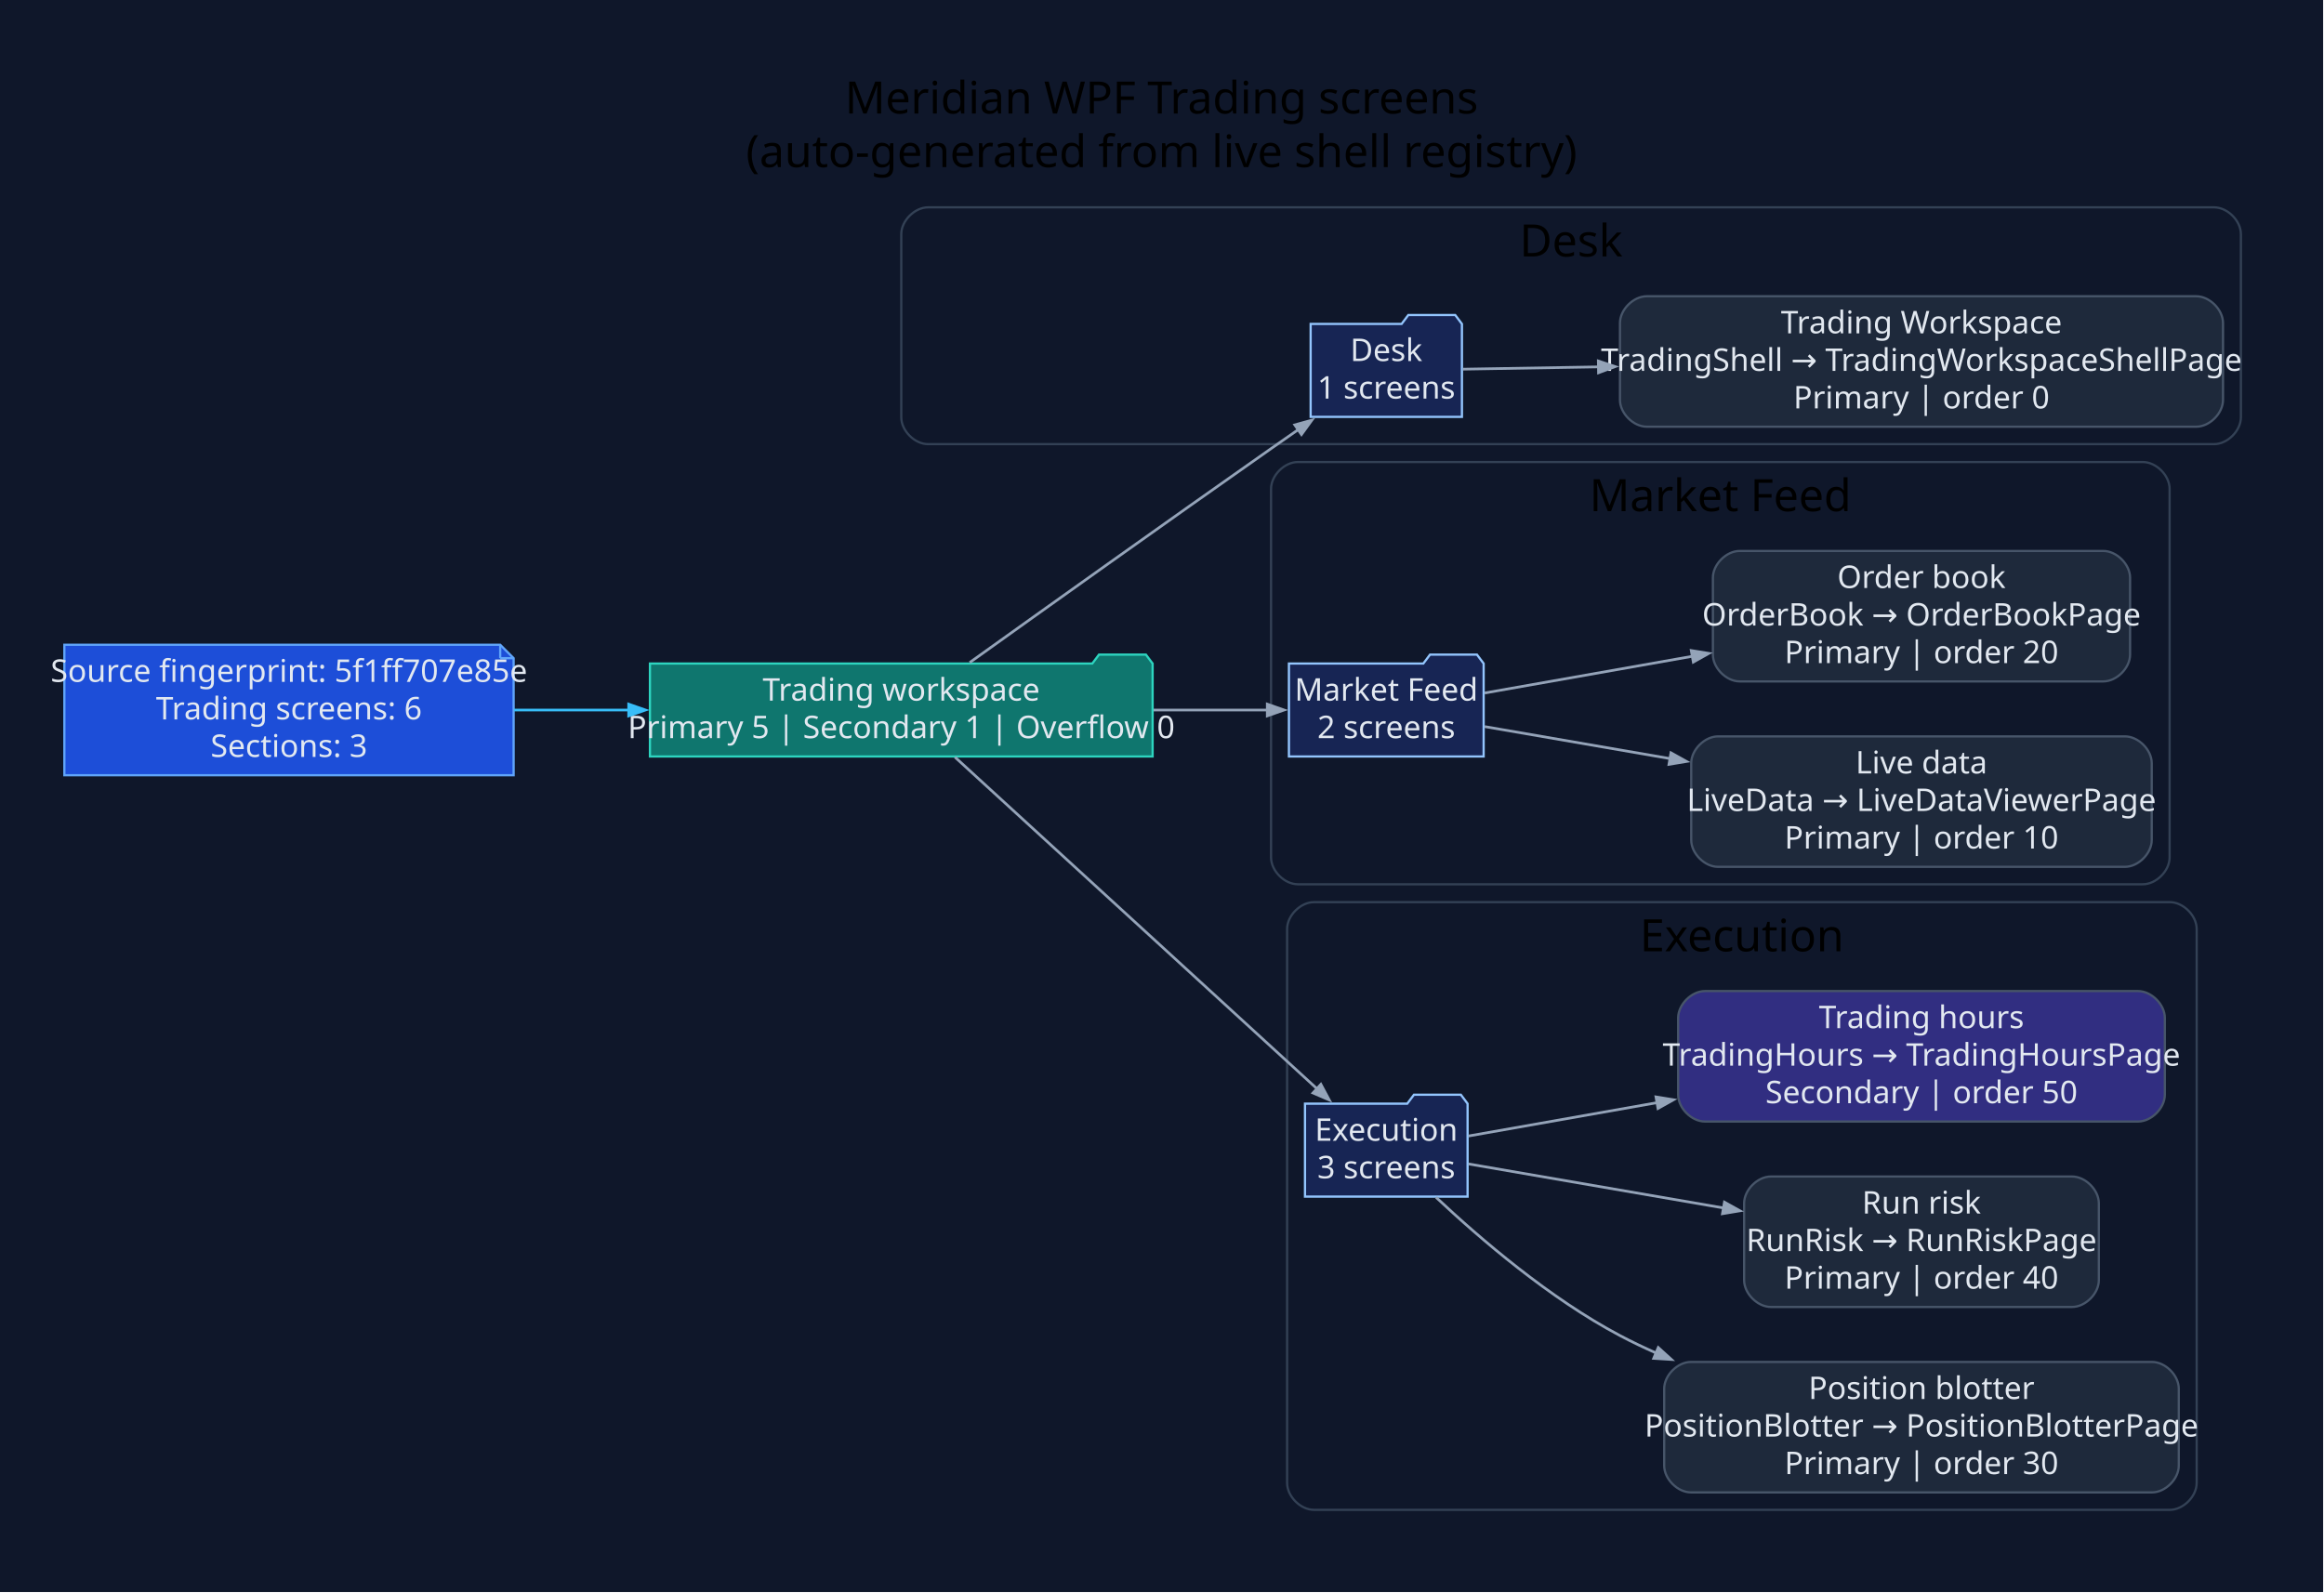
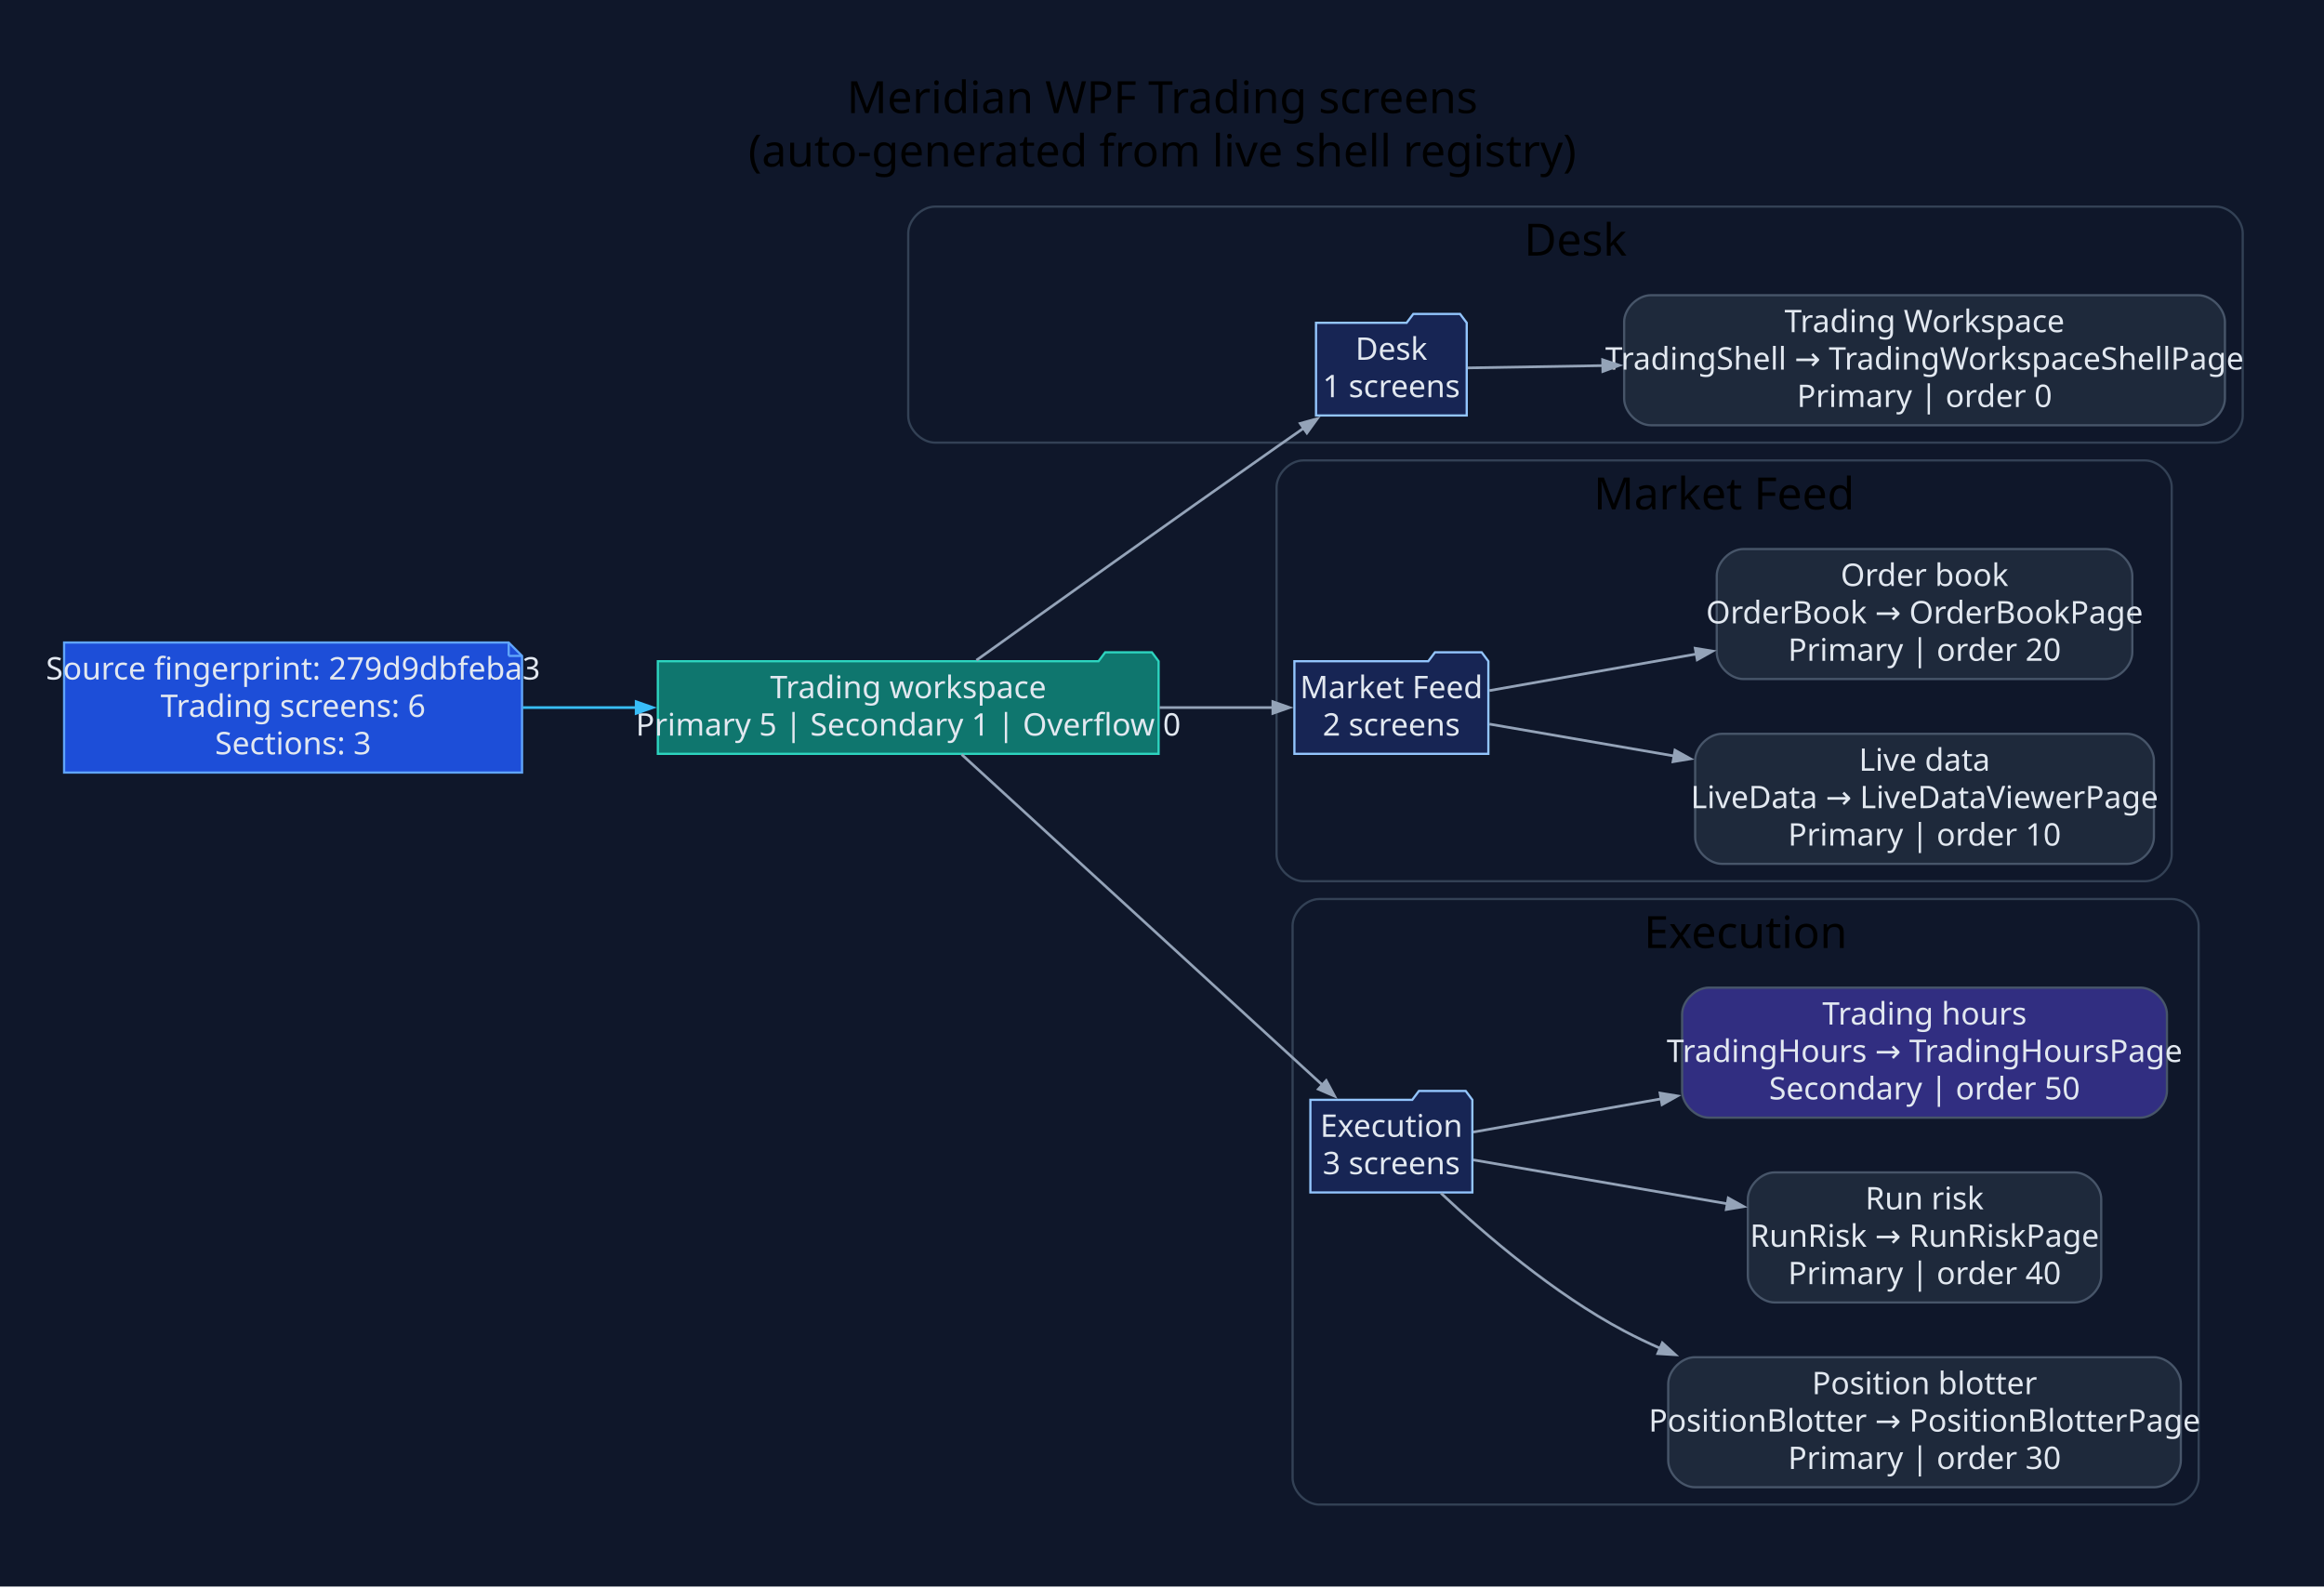
- <svg xmlns="http://www.w3.org/2000/svg" width="1040pt" height="713pt" viewBox="0.00 0.00 1040.00 713.00">
+ <svg xmlns="http://www.w3.org/2000/svg" width="1044pt" height="713pt" viewBox="0.00 0.00 1044.00 713.00">
  <g id="graph0" class="graph" transform="scale(1 1) rotate(0) translate(28.8 683.8)">
-     <polygon fill="#0f172a" stroke="none" points="-28.8,28.8 -28.8,-683.8 1010.81,-683.8 1010.81,28.8 -28.8,28.8" />
-     <text xml:space="preserve" text-anchor="middle" x="491.01" y="-633" font-family="Segoe UI" font-size="20.00">Meridian WPF Trading screens</text>
-     <text xml:space="preserve" text-anchor="middle" x="491.01" y="-609" font-family="Segoe UI" font-size="20.00">(auto-generated from live shell registry)</text>
+     <polygon fill="#0f172a" stroke="none" points="-28.8,28.8 -28.8,-683.8 1015.49,-683.8 1015.49,28.8 -28.8,28.8" />
+     <text xml:space="preserve" text-anchor="middle" x="493.34" y="-633" font-family="Segoe UI" font-size="20.00">Meridian WPF Trading screens</text>
+     <text xml:space="preserve" text-anchor="middle" x="493.34" y="-609" font-family="Segoe UI" font-size="20.00">(auto-generated from live shell registry)</text>
    <g id="clust1" class="cluster">
-       <path fill="#0f172a" stroke="#334155" d="M386.52,-485C386.52,-485 962.01,-485 962.01,-485 968.01,-485 974.01,-491 974.01,-497 974.01,-497 974.01,-579 974.01,-579 974.01,-585 968.01,-591 962.01,-591 962.01,-591 386.52,-591 386.52,-591 380.52,-591 374.52,-585 374.52,-579 374.52,-579 374.52,-497 374.52,-497 374.52,-491 380.52,-485 386.52,-485" />
-       <text xml:space="preserve" text-anchor="middle" x="674.27" y="-569" font-family="Segoe UI" font-size="20.00">Desk</text>
+       <path fill="#0f172a" stroke="#334155" d="M391.2,-485C391.2,-485 966.69,-485 966.69,-485 972.69,-485 978.69,-491 978.69,-497 978.69,-497 978.69,-579 978.69,-579 978.69,-585 972.69,-591 966.69,-591 966.69,-591 391.2,-591 391.2,-591 385.2,-591 379.2,-585 379.2,-579 379.2,-579 379.2,-497 379.2,-497 379.2,-491 385.2,-485 391.2,-485" />
+       <text xml:space="preserve" text-anchor="middle" x="678.94" y="-569" font-family="Segoe UI" font-size="20.00">Desk</text>
    </g>
    <g id="clust2" class="cluster">
-       <path fill="#0f172a" stroke="#334155" d="M552,-288C552,-288 930.11,-288 930.11,-288 936.11,-288 942.11,-294 942.11,-300 942.11,-300 942.11,-465 942.11,-465 942.11,-471 936.11,-477 930.11,-477 930.11,-477 552,-477 552,-477 546,-477 540,-471 540,-465 540,-465 540,-300 540,-300 540,-294 546,-288 552,-288" />
-       <text xml:space="preserve" text-anchor="middle" x="741.06" y="-455" font-family="Segoe UI" font-size="20.00">Market Feed</text>
+       <path fill="#0f172a" stroke="#334155" d="M556.67,-288C556.67,-288 934.79,-288 934.79,-288 940.79,-288 946.79,-294 946.79,-300 946.79,-300 946.79,-465 946.79,-465 946.79,-471 940.79,-477 934.79,-477 934.79,-477 556.67,-477 556.67,-477 550.67,-477 544.67,-471 544.67,-465 544.67,-465 544.67,-300 544.67,-300 544.67,-294 550.67,-288 556.67,-288" />
+       <text xml:space="preserve" text-anchor="middle" x="745.73" y="-455" font-family="Segoe UI" font-size="20.00">Market Feed</text>
    </g>
    <g id="clust3" class="cluster">
-       <path fill="#0f172a" stroke="#334155" d="M559.19,-8C559.19,-8 942.22,-8 942.22,-8 948.22,-8 954.22,-14 954.22,-20 954.22,-20 954.22,-268 954.22,-268 954.22,-274 948.22,-280 942.22,-280 942.22,-280 559.19,-280 559.19,-280 553.19,-280 547.19,-274 547.19,-268 547.19,-268 547.19,-20 547.19,-20 547.19,-14 553.19,-8 559.19,-8" />
-       <text xml:space="preserve" text-anchor="middle" x="750.7" y="-258" font-family="Segoe UI" font-size="20.00">Execution</text>
+       <path fill="#0f172a" stroke="#334155" d="M563.86,-8C563.86,-8 946.89,-8 946.89,-8 952.89,-8 958.89,-14 958.89,-20 958.89,-20 958.89,-268 958.89,-268 958.89,-274 952.89,-280 946.89,-280 946.89,-280 563.86,-280 563.86,-280 557.86,-280 551.86,-274 551.86,-268 551.86,-268 551.86,-20 551.86,-20 551.86,-14 557.86,-8 563.86,-8" />
+       <text xml:space="preserve" text-anchor="middle" x="755.38" y="-258" font-family="Segoe UI" font-size="20.00">Execution</text>
    </g>
    <g id="node1" class="node">
-       <polygon fill="#1d4ed8" stroke="#60a5fa" points="195.05,-395.2 0,-395.2 0,-336.8 201.05,-336.8 201.05,-389.2 195.05,-395.2" />
-       <polyline fill="none" stroke="#60a5fa" points="195.05,-395.2 195.05,-389.2" />
-       <polyline fill="none" stroke="#60a5fa" points="201.05,-389.2 195.05,-389.2" />
-       <text xml:space="preserve" text-anchor="middle" x="100.52" y="-378.6" font-family="Segoe UI" font-size="14.00" fill="#e2e8f0">Source fingerprint: 5f1ff707e85e</text>
-       <text xml:space="preserve" text-anchor="middle" x="100.52" y="-361.8" font-family="Segoe UI" font-size="14.00" fill="#e2e8f0">Trading screens: 6</text>
-       <text xml:space="preserve" text-anchor="middle" x="100.52" y="-345" font-family="Segoe UI" font-size="14.00" fill="#e2e8f0">Sections: 3</text>
+       <polygon fill="#1d4ed8" stroke="#60a5fa" points="199.72,-395.2 0,-395.2 0,-336.8 205.72,-336.8 205.72,-389.2 199.72,-395.2" />
+       <polyline fill="none" stroke="#60a5fa" points="199.72,-395.2 199.72,-389.2" />
+       <polyline fill="none" stroke="#60a5fa" points="205.72,-389.2 199.72,-389.2" />
+       <text xml:space="preserve" text-anchor="middle" x="102.86" y="-378.6" font-family="Segoe UI" font-size="14.00" fill="#e2e8f0">Source fingerprint: 279d9dbfeba3</text>
+       <text xml:space="preserve" text-anchor="middle" x="102.86" y="-361.8" font-family="Segoe UI" font-size="14.00" fill="#e2e8f0">Trading screens: 6</text>
+       <text xml:space="preserve" text-anchor="middle" x="102.86" y="-345" font-family="Segoe UI" font-size="14.00" fill="#e2e8f0">Sections: 3</text>
    </g>
    <g id="node2" class="node">
-       <polygon fill="#0f766e" stroke="#2dd4bf" points="487,-386.8 484,-390.8 463,-390.8 460,-386.8 262.05,-386.8 262.05,-345.2 487,-345.2 487,-386.8" />
-       <text xml:space="preserve" text-anchor="middle" x="374.52" y="-370.2" font-family="Segoe UI" font-size="14.00" fill="#e2e8f0">Trading workspace</text>
-       <text xml:space="preserve" text-anchor="middle" x="374.52" y="-353.4" font-family="Segoe UI" font-size="14.00" fill="#e2e8f0">Primary 5 | Secondary 1 | Overflow 0</text>
+       <polygon fill="#0f766e" stroke="#2dd4bf" points="491.67,-386.8 488.67,-390.8 467.67,-390.8 464.67,-386.8 266.72,-386.8 266.72,-345.2 491.67,-345.2 491.67,-386.8" />
+       <text xml:space="preserve" text-anchor="middle" x="379.2" y="-370.2" font-family="Segoe UI" font-size="14.00" fill="#e2e8f0">Trading workspace</text>
+       <text xml:space="preserve" text-anchor="middle" x="379.2" y="-353.4" font-family="Segoe UI" font-size="14.00" fill="#e2e8f0">Primary 5 | Secondary 1 | Overflow 0</text>
    </g>
    <g id="edge1" class="edge">
-       <path fill="none" stroke="#38bdf8" stroke-width="1.2" d="M201.26,-366C218.05,-366 235.63,-366 252.87,-366" />
-       <polygon fill="#38bdf8" stroke="#38bdf8" stroke-width="1.2" points="252.54,-368.63 260.04,-366 252.54,-363.38 252.54,-368.63" />
+       <path fill="none" stroke="#38bdf8" stroke-width="1.2" d="M206.01,-366C222.75,-366 240.23,-366 257.36,-366" />
+       <polygon fill="#38bdf8" stroke="#38bdf8" stroke-width="1.2" points="256.97,-368.63 264.47,-366 256.97,-363.38 256.97,-368.63" />
    </g>
    <g id="node3" class="node">
-       <polygon fill="#172554" stroke="#93c5fd" points="625.42,-538.8 622.42,-542.8 601.42,-542.8 598.42,-538.8 557.72,-538.8 557.72,-497.2 625.42,-497.2 625.42,-538.8" />
-       <text xml:space="preserve" text-anchor="middle" x="591.57" y="-522.2" font-family="Segoe UI" font-size="14.00" fill="#e2e8f0">Desk</text>
-       <text xml:space="preserve" text-anchor="middle" x="591.57" y="-505.4" font-family="Segoe UI" font-size="14.00" fill="#e2e8f0">1 screens</text>
+       <polygon fill="#172554" stroke="#93c5fd" points="630.09,-538.8 627.09,-542.8 606.09,-542.8 603.09,-538.8 562.39,-538.8 562.39,-497.2 630.09,-497.2 630.09,-538.8" />
+       <text xml:space="preserve" text-anchor="middle" x="596.24" y="-522.2" font-family="Segoe UI" font-size="14.00" fill="#e2e8f0">Desk</text>
+       <text xml:space="preserve" text-anchor="middle" x="596.24" y="-505.4" font-family="Segoe UI" font-size="14.00" fill="#e2e8f0">1 screens</text>
    </g>
    <g id="edge2" class="edge">
-       <path fill="none" stroke="#94a3b8" stroke-width="1.2" d="M405.15,-387.25C438.02,-410.78 492.67,-449.79 540,-483 543.98,-485.8 548.16,-488.71 552.32,-491.61" />
-       <polygon fill="#94a3b8" stroke="#94a3b8" stroke-width="1.2" points="550.62,-493.62 558.28,-495.74 553.61,-489.31 550.62,-493.62" />
+       <path fill="none" stroke="#94a3b8" stroke-width="1.2" d="M409.83,-387.25C442.7,-410.78 497.34,-449.79 544.67,-483 548.66,-485.8 552.83,-488.71 557,-491.61" />
+       <polygon fill="#94a3b8" stroke="#94a3b8" stroke-width="1.2" points="555.29,-493.62 562.95,-495.74 558.29,-489.31 555.29,-493.62" />
    </g>
    <g id="node5" class="node">
-       <polygon fill="#172554" stroke="#93c5fd" points="635.14,-386.8 632.14,-390.8 611.14,-390.8 608.14,-386.8 548,-386.8 548,-345.2 635.14,-345.2 635.14,-386.8" />
-       <text xml:space="preserve" text-anchor="middle" x="591.57" y="-370.2" font-family="Segoe UI" font-size="14.00" fill="#e2e8f0">Market Feed</text>
-       <text xml:space="preserve" text-anchor="middle" x="591.57" y="-353.4" font-family="Segoe UI" font-size="14.00" fill="#e2e8f0">2 screens</text>
+       <polygon fill="#172554" stroke="#93c5fd" points="639.81,-386.8 636.81,-390.8 615.81,-390.8 612.81,-386.8 552.67,-386.8 552.67,-345.2 639.81,-345.2 639.81,-386.8" />
+       <text xml:space="preserve" text-anchor="middle" x="596.24" y="-370.2" font-family="Segoe UI" font-size="14.00" fill="#e2e8f0">Market Feed</text>
+       <text xml:space="preserve" text-anchor="middle" x="596.24" y="-353.4" font-family="Segoe UI" font-size="14.00" fill="#e2e8f0">2 screens</text>
    </g>
    <g id="edge4" class="edge">
-       <path fill="none" stroke="#94a3b8" stroke-width="1.2" d="M487.45,-366C505.37,-366 523.12,-366 538.72,-366" />
-       <polygon fill="#94a3b8" stroke="#94a3b8" stroke-width="1.2" points="538.32,-368.63 545.82,-366 538.32,-363.38 538.32,-368.63" />
+       <path fill="none" stroke="#94a3b8" stroke-width="1.2" d="M492.13,-366C510.04,-366 527.8,-366 543.39,-366" />
+       <polygon fill="#94a3b8" stroke="#94a3b8" stroke-width="1.2" points="542.99,-368.63 550.49,-366 542.99,-363.38 542.99,-368.63" />
    </g>
    <g id="node8" class="node">
-       <polygon fill="#172554" stroke="#93c5fd" points="627.95,-189.8 624.95,-193.8 603.95,-193.8 600.95,-189.8 555.19,-189.8 555.19,-148.2 627.95,-148.2 627.95,-189.8" />
-       <text xml:space="preserve" text-anchor="middle" x="591.57" y="-173.2" font-family="Segoe UI" font-size="14.00" fill="#e2e8f0">Execution</text>
-       <text xml:space="preserve" text-anchor="middle" x="591.57" y="-156.4" font-family="Segoe UI" font-size="14.00" fill="#e2e8f0">3 screens</text>
+       <polygon fill="#172554" stroke="#93c5fd" points="632.62,-189.8 629.62,-193.8 608.62,-193.8 605.62,-189.8 559.86,-189.8 559.86,-148.2 632.62,-148.2 632.62,-189.8" />
+       <text xml:space="preserve" text-anchor="middle" x="596.24" y="-173.2" font-family="Segoe UI" font-size="14.00" fill="#e2e8f0">Execution</text>
+       <text xml:space="preserve" text-anchor="middle" x="596.24" y="-156.4" font-family="Segoe UI" font-size="14.00" fill="#e2e8f0">3 screens</text>
    </g>
    <g id="edge7" class="edge">
-       <path fill="none" stroke="#94a3b8" stroke-width="1.2" d="M398.54,-344.92C437.72,-309.02 517.36,-236.06 560.75,-196.31" />
-       <polygon fill="#94a3b8" stroke="#94a3b8" stroke-width="1.2" points="562.3,-198.46 566.05,-191.46 558.75,-194.59 562.3,-198.46" />
+       <path fill="none" stroke="#94a3b8" stroke-width="1.2" d="M403.21,-344.92C442.4,-309.02 522.04,-236.06 565.43,-196.31" />
+       <polygon fill="#94a3b8" stroke="#94a3b8" stroke-width="1.2" points="566.97,-198.46 570.73,-191.46 563.43,-194.59 566.97,-198.46" />
    </g>
    <g id="node4" class="node">
-       <path fill="#1e293b" stroke="#475569" d="M954.01,-551.2C954.01,-551.2 708.14,-551.2 708.14,-551.2 702.14,-551.2 696.14,-545.2 696.14,-539.2 696.14,-539.2 696.14,-504.8 696.14,-504.8 696.14,-498.8 702.14,-492.8 708.14,-492.8 708.14,-492.8 954.01,-492.8 954.01,-492.8 960.01,-492.8 966.01,-498.8 966.01,-504.8 966.01,-504.8 966.01,-539.2 966.01,-539.2 966.01,-545.2 960.01,-551.2 954.01,-551.2" />
-       <text xml:space="preserve" text-anchor="middle" x="831.07" y="-534.6" font-family="Segoe UI" font-size="14.00" fill="#e2e8f0">Trading Workspace</text>
-       <text xml:space="preserve" text-anchor="middle" x="831.07" y="-517.8" font-family="Segoe UI" font-size="14.00" fill="#e2e8f0">TradingShell → TradingWorkspaceShellPage</text>
-       <text xml:space="preserve" text-anchor="middle" x="831.07" y="-501" font-family="Segoe UI" font-size="14.00" fill="#e2e8f0">Primary | order 0</text>
+       <path fill="#1e293b" stroke="#475569" d="M958.69,-551.2C958.69,-551.2 712.81,-551.2 712.81,-551.2 706.81,-551.2 700.81,-545.2 700.81,-539.2 700.81,-539.2 700.81,-504.8 700.81,-504.8 700.81,-498.8 706.81,-492.8 712.81,-492.8 712.81,-492.8 958.69,-492.8 958.69,-492.8 964.69,-492.8 970.69,-498.8 970.69,-504.8 970.69,-504.8 970.69,-539.2 970.69,-539.2 970.69,-545.2 964.69,-551.2 958.69,-551.2" />
+       <text xml:space="preserve" text-anchor="middle" x="835.75" y="-534.6" font-family="Segoe UI" font-size="14.00" fill="#e2e8f0">Trading Workspace</text>
+       <text xml:space="preserve" text-anchor="middle" x="835.75" y="-517.8" font-family="Segoe UI" font-size="14.00" fill="#e2e8f0">TradingShell → TradingWorkspaceShellPage</text>
+       <text xml:space="preserve" text-anchor="middle" x="835.75" y="-501" font-family="Segoe UI" font-size="14.00" fill="#e2e8f0">Primary | order 0</text>
    </g>
    <g id="edge3" class="edge">
-       <path fill="none" stroke="#94a3b8" stroke-width="1.2" d="M625.84,-518.56C642.52,-518.84 663.99,-519.2 686.71,-519.59" />
-       <polygon fill="#94a3b8" stroke="#94a3b8" stroke-width="1.2" points="686.46,-522.21 694,-519.71 686.55,-516.96 686.46,-522.21" />
+       <path fill="none" stroke="#94a3b8" stroke-width="1.2" d="M630.52,-518.56C647.2,-518.84 668.66,-519.2 691.39,-519.59" />
+       <polygon fill="#94a3b8" stroke="#94a3b8" stroke-width="1.2" points="691.14,-522.21 698.68,-519.71 691.23,-516.96 691.14,-522.21" />
    </g>
    <g id="node6" class="node">
-       <path fill="#1e293b" stroke="#475569" d="M922.11,-354.2C922.11,-354.2 740.03,-354.2 740.03,-354.2 734.03,-354.2 728.03,-348.2 728.03,-342.2 728.03,-342.2 728.03,-307.8 728.03,-307.8 728.03,-301.8 734.03,-295.8 740.03,-295.8 740.03,-295.8 922.11,-295.8 922.11,-295.8 928.11,-295.8 934.11,-301.8 934.11,-307.8 934.11,-307.8 934.11,-342.2 934.11,-342.2 934.11,-348.2 928.11,-354.2 922.11,-354.2" />
-       <text xml:space="preserve" text-anchor="middle" x="831.07" y="-337.6" font-family="Segoe UI" font-size="14.00" fill="#e2e8f0">Live data</text>
-       <text xml:space="preserve" text-anchor="middle" x="831.07" y="-320.8" font-family="Segoe UI" font-size="14.00" fill="#e2e8f0">LiveData → LiveDataViewerPage</text>
-       <text xml:space="preserve" text-anchor="middle" x="831.07" y="-304" font-family="Segoe UI" font-size="14.00" fill="#e2e8f0">Primary | order 10</text>
+       <path fill="#1e293b" stroke="#475569" d="M926.79,-354.2C926.79,-354.2 744.71,-354.2 744.71,-354.2 738.71,-354.2 732.71,-348.2 732.71,-342.2 732.71,-342.2 732.71,-307.8 732.71,-307.8 732.71,-301.8 738.71,-295.8 744.71,-295.8 744.71,-295.8 926.79,-295.8 926.79,-295.8 932.79,-295.8 938.79,-301.8 938.79,-307.8 938.79,-307.8 938.79,-342.2 938.79,-342.2 938.79,-348.2 932.79,-354.2 926.79,-354.2" />
+       <text xml:space="preserve" text-anchor="middle" x="835.75" y="-337.6" font-family="Segoe UI" font-size="14.00" fill="#e2e8f0">Live data</text>
+       <text xml:space="preserve" text-anchor="middle" x="835.75" y="-320.8" font-family="Segoe UI" font-size="14.00" fill="#e2e8f0">LiveData → LiveDataViewerPage</text>
+       <text xml:space="preserve" text-anchor="middle" x="835.75" y="-304" font-family="Segoe UI" font-size="14.00" fill="#e2e8f0">Primary | order 10</text>
    </g>
    <g id="edge5" class="edge">
-       <path fill="none" stroke="#94a3b8" stroke-width="1.2" d="M635.58,-358.58C658.96,-354.54 689.06,-349.34 718.57,-344.25" />
-       <polygon fill="#94a3b8" stroke="#94a3b8" stroke-width="1.2" points="718.96,-346.84 725.91,-342.98 718.07,-341.67 718.96,-346.84" />
+       <path fill="none" stroke="#94a3b8" stroke-width="1.2" d="M640.25,-358.58C663.63,-354.54 693.74,-349.34 723.24,-344.25" />
+       <polygon fill="#94a3b8" stroke="#94a3b8" stroke-width="1.2" points="723.64,-346.84 730.58,-342.98 722.75,-341.67 723.64,-346.84" />
    </g>
    <g id="node7" class="node">
-       <path fill="#1e293b" stroke="#475569" d="M912.42,-437.2C912.42,-437.2 749.73,-437.2 749.73,-437.2 743.73,-437.2 737.73,-431.2 737.73,-425.2 737.73,-425.2 737.73,-390.8 737.73,-390.8 737.73,-384.8 743.73,-378.8 749.73,-378.8 749.73,-378.8 912.42,-378.8 912.42,-378.8 918.42,-378.8 924.42,-384.8 924.42,-390.8 924.42,-390.8 924.42,-425.2 924.42,-425.2 924.42,-431.2 918.42,-437.2 912.42,-437.2" />
-       <text xml:space="preserve" text-anchor="middle" x="831.07" y="-420.6" font-family="Segoe UI" font-size="14.00" fill="#e2e8f0">Order book</text>
-       <text xml:space="preserve" text-anchor="middle" x="831.07" y="-403.8" font-family="Segoe UI" font-size="14.00" fill="#e2e8f0">OrderBook → OrderBookPage</text>
-       <text xml:space="preserve" text-anchor="middle" x="831.07" y="-387" font-family="Segoe UI" font-size="14.00" fill="#e2e8f0">Primary | order 20</text>
+       <path fill="#1e293b" stroke="#475569" d="M917.09,-437.2C917.09,-437.2 754.41,-437.2 754.41,-437.2 748.41,-437.2 742.41,-431.2 742.41,-425.2 742.41,-425.2 742.41,-390.8 742.41,-390.8 742.41,-384.8 748.41,-378.8 754.41,-378.8 754.41,-378.8 917.09,-378.8 917.09,-378.8 923.09,-378.8 929.09,-384.8 929.09,-390.8 929.09,-390.8 929.09,-425.2 929.09,-425.2 929.09,-431.2 923.09,-437.2 917.09,-437.2" />
+       <text xml:space="preserve" text-anchor="middle" x="835.75" y="-420.6" font-family="Segoe UI" font-size="14.00" fill="#e2e8f0">Order book</text>
+       <text xml:space="preserve" text-anchor="middle" x="835.75" y="-403.8" font-family="Segoe UI" font-size="14.00" fill="#e2e8f0">OrderBook → OrderBookPage</text>
+       <text xml:space="preserve" text-anchor="middle" x="835.75" y="-387" font-family="Segoe UI" font-size="14.00" fill="#e2e8f0">Primary | order 20</text>
    </g>
    <g id="edge6" class="edge">
-       <path fill="none" stroke="#94a3b8" stroke-width="1.2" d="M635.58,-373.61C661.6,-378.21 695.96,-384.28 728.55,-390.05" />
-       <polygon fill="#94a3b8" stroke="#94a3b8" stroke-width="1.2" points="728.05,-392.62 735.9,-391.35 728.97,-387.46 728.05,-392.62" />
+       <path fill="none" stroke="#94a3b8" stroke-width="1.2" d="M640.25,-373.61C666.28,-378.21 700.64,-384.28 733.23,-390.05" />
+       <polygon fill="#94a3b8" stroke="#94a3b8" stroke-width="1.2" points="732.73,-392.62 740.57,-391.35 733.64,-387.46 732.73,-392.62" />
    </g>
    <g id="node9" class="node">
-       <path fill="#1e293b" stroke="#475569" d="M934.22,-74.2C934.22,-74.2 727.93,-74.2 727.93,-74.2 721.93,-74.2 715.93,-68.2 715.93,-62.2 715.93,-62.2 715.93,-27.8 715.93,-27.8 715.93,-21.8 721.93,-15.8 727.93,-15.8 727.93,-15.8 934.22,-15.8 934.22,-15.8 940.22,-15.8 946.22,-21.8 946.22,-27.8 946.22,-27.8 946.22,-62.2 946.22,-62.2 946.22,-68.2 940.22,-74.2 934.22,-74.2" />
-       <text xml:space="preserve" text-anchor="middle" x="831.07" y="-57.6" font-family="Segoe UI" font-size="14.00" fill="#e2e8f0">Position blotter</text>
-       <text xml:space="preserve" text-anchor="middle" x="831.07" y="-40.8" font-family="Segoe UI" font-size="14.00" fill="#e2e8f0">PositionBlotter → PositionBlotterPage</text>
-       <text xml:space="preserve" text-anchor="middle" x="831.07" y="-24" font-family="Segoe UI" font-size="14.00" fill="#e2e8f0">Primary | order 30</text>
+       <path fill="#1e293b" stroke="#475569" d="M938.89,-74.2C938.89,-74.2 732.61,-74.2 732.61,-74.2 726.61,-74.2 720.61,-68.2 720.61,-62.2 720.61,-62.2 720.61,-27.8 720.61,-27.8 720.61,-21.8 726.61,-15.8 732.61,-15.8 732.61,-15.8 938.89,-15.8 938.89,-15.8 944.89,-15.8 950.89,-21.8 950.89,-27.8 950.89,-27.8 950.89,-62.2 950.89,-62.2 950.89,-68.2 944.89,-74.2 938.89,-74.2" />
+       <text xml:space="preserve" text-anchor="middle" x="835.75" y="-57.6" font-family="Segoe UI" font-size="14.00" fill="#e2e8f0">Position blotter</text>
+       <text xml:space="preserve" text-anchor="middle" x="835.75" y="-40.8" font-family="Segoe UI" font-size="14.00" fill="#e2e8f0">PositionBlotter → PositionBlotterPage</text>
+       <text xml:space="preserve" text-anchor="middle" x="835.75" y="-24" font-family="Segoe UI" font-size="14.00" fill="#e2e8f0">Primary | order 30</text>
    </g>
    <g id="edge8" class="edge">
-       <path fill="none" stroke="#94a3b8" stroke-width="1.2" d="M613.85,-147.87C633.66,-129.25 664.77,-102.59 696.14,-86 701.41,-83.21 706.9,-80.58 712.52,-78.11" />
-       <polygon fill="#94a3b8" stroke="#94a3b8" stroke-width="1.2" points="713.28,-80.64 719.16,-75.3 711.23,-75.8 713.28,-80.64" />
+       <path fill="none" stroke="#94a3b8" stroke-width="1.2" d="M618.53,-147.87C638.33,-129.25 669.44,-102.59 700.81,-86 706.09,-83.21 711.58,-80.58 717.2,-78.11" />
+       <polygon fill="#94a3b8" stroke="#94a3b8" stroke-width="1.2" points="717.96,-80.64 723.84,-75.3 715.91,-75.8 717.96,-80.64" />
    </g>
    <g id="node10" class="node">
-       <path fill="#1e293b" stroke="#475569" d="M898.44,-157.2C898.44,-157.2 763.7,-157.2 763.7,-157.2 757.7,-157.2 751.7,-151.2 751.7,-145.2 751.7,-145.2 751.7,-110.8 751.7,-110.8 751.7,-104.8 757.7,-98.8 763.7,-98.8 763.7,-98.8 898.44,-98.8 898.44,-98.8 904.44,-98.8 910.44,-104.8 910.44,-110.8 910.44,-110.8 910.44,-145.2 910.44,-145.2 910.44,-151.2 904.44,-157.2 898.44,-157.2" />
-       <text xml:space="preserve" text-anchor="middle" x="831.07" y="-140.6" font-family="Segoe UI" font-size="14.00" fill="#e2e8f0">Run risk</text>
-       <text xml:space="preserve" text-anchor="middle" x="831.07" y="-123.8" font-family="Segoe UI" font-size="14.00" fill="#e2e8f0">RunRisk → RunRiskPage</text>
-       <text xml:space="preserve" text-anchor="middle" x="831.07" y="-107" font-family="Segoe UI" font-size="14.00" fill="#e2e8f0">Primary | order 40</text>
+       <path fill="#1e293b" stroke="#475569" d="M903.12,-157.2C903.12,-157.2 768.38,-157.2 768.38,-157.2 762.38,-157.2 756.38,-151.2 756.38,-145.2 756.38,-145.2 756.38,-110.8 756.38,-110.8 756.38,-104.8 762.38,-98.8 768.38,-98.8 768.38,-98.8 903.12,-98.8 903.12,-98.8 909.12,-98.8 915.12,-104.8 915.12,-110.8 915.12,-110.8 915.12,-145.2 915.12,-145.2 915.12,-151.2 909.12,-157.2 903.12,-157.2" />
+       <text xml:space="preserve" text-anchor="middle" x="835.75" y="-140.6" font-family="Segoe UI" font-size="14.00" fill="#e2e8f0">Run risk</text>
+       <text xml:space="preserve" text-anchor="middle" x="835.75" y="-123.8" font-family="Segoe UI" font-size="14.00" fill="#e2e8f0">RunRisk → RunRiskPage</text>
+       <text xml:space="preserve" text-anchor="middle" x="835.75" y="-107" font-family="Segoe UI" font-size="14.00" fill="#e2e8f0">Primary | order 40</text>
    </g>
    <g id="edge9" class="edge">
-       <path fill="none" stroke="#94a3b8" stroke-width="1.2" d="M628.38,-162.82C658.62,-157.6 703.19,-149.9 742.75,-143.07" />
-       <polygon fill="#94a3b8" stroke="#94a3b8" stroke-width="1.2" points="742.9,-145.71 749.84,-141.85 742,-140.54 742.9,-145.71" />
+       <path fill="none" stroke="#94a3b8" stroke-width="1.2" d="M633.06,-162.82C663.3,-157.6 707.87,-149.9 747.43,-143.07" />
+       <polygon fill="#94a3b8" stroke="#94a3b8" stroke-width="1.2" points="747.57,-145.71 754.52,-141.85 746.68,-140.54 747.57,-145.71" />
    </g>
    <g id="node11" class="node">
-       <path fill="#312e81" stroke="#475569" d="M927.97,-240.2C927.97,-240.2 734.18,-240.2 734.18,-240.2 728.18,-240.2 722.18,-234.2 722.18,-228.2 722.18,-228.2 722.18,-193.8 722.18,-193.8 722.18,-187.8 728.18,-181.8 734.18,-181.8 734.18,-181.8 927.97,-181.8 927.97,-181.8 933.97,-181.8 939.97,-187.8 939.97,-193.8 939.97,-193.8 939.97,-228.2 939.97,-228.2 939.97,-234.2 933.97,-240.2 927.97,-240.2" />
-       <text xml:space="preserve" text-anchor="middle" x="831.07" y="-223.6" font-family="Segoe UI" font-size="14.00" fill="#e2e8f0">Trading hours</text>
-       <text xml:space="preserve" text-anchor="middle" x="831.07" y="-206.8" font-family="Segoe UI" font-size="14.00" fill="#e2e8f0">TradingHours → TradingHoursPage</text>
-       <text xml:space="preserve" text-anchor="middle" x="831.07" y="-190" font-family="Segoe UI" font-size="14.00" fill="#e2e8f0">Secondary | order 50</text>
+       <path fill="#312e81" stroke="#475569" d="M932.65,-240.2C932.65,-240.2 738.85,-240.2 738.85,-240.2 732.85,-240.2 726.85,-234.2 726.85,-228.2 726.85,-228.2 726.85,-193.8 726.85,-193.8 726.85,-187.8 732.85,-181.8 738.85,-181.8 738.85,-181.8 932.65,-181.8 932.65,-181.8 938.65,-181.8 944.65,-187.8 944.65,-193.8 944.65,-193.8 944.65,-228.2 944.65,-228.2 944.65,-234.2 938.65,-240.2 932.65,-240.2" />
+       <text xml:space="preserve" text-anchor="middle" x="835.75" y="-223.6" font-family="Segoe UI" font-size="14.00" fill="#e2e8f0">Trading hours</text>
+       <text xml:space="preserve" text-anchor="middle" x="835.75" y="-206.8" font-family="Segoe UI" font-size="14.00" fill="#e2e8f0">TradingHours → TradingHoursPage</text>
+       <text xml:space="preserve" text-anchor="middle" x="835.75" y="-190" font-family="Segoe UI" font-size="14.00" fill="#e2e8f0">Secondary | order 50</text>
    </g>
    <g id="edge10" class="edge">
-       <path fill="none" stroke="#94a3b8" stroke-width="1.2" d="M628.38,-175.33C651.15,-179.36 682.03,-184.82 712.78,-190.26" />
-       <polygon fill="#94a3b8" stroke="#94a3b8" stroke-width="1.2" points="712.25,-192.83 720.09,-191.55 713.16,-187.66 712.25,-192.83" />
+       <path fill="none" stroke="#94a3b8" stroke-width="1.2" d="M633.06,-175.33C655.82,-179.36 686.71,-184.82 717.46,-190.26" />
+       <polygon fill="#94a3b8" stroke="#94a3b8" stroke-width="1.2" points="716.92,-192.83 724.77,-191.55 717.84,-187.66 716.92,-192.83" />
    </g>
  </g>
</svg>
